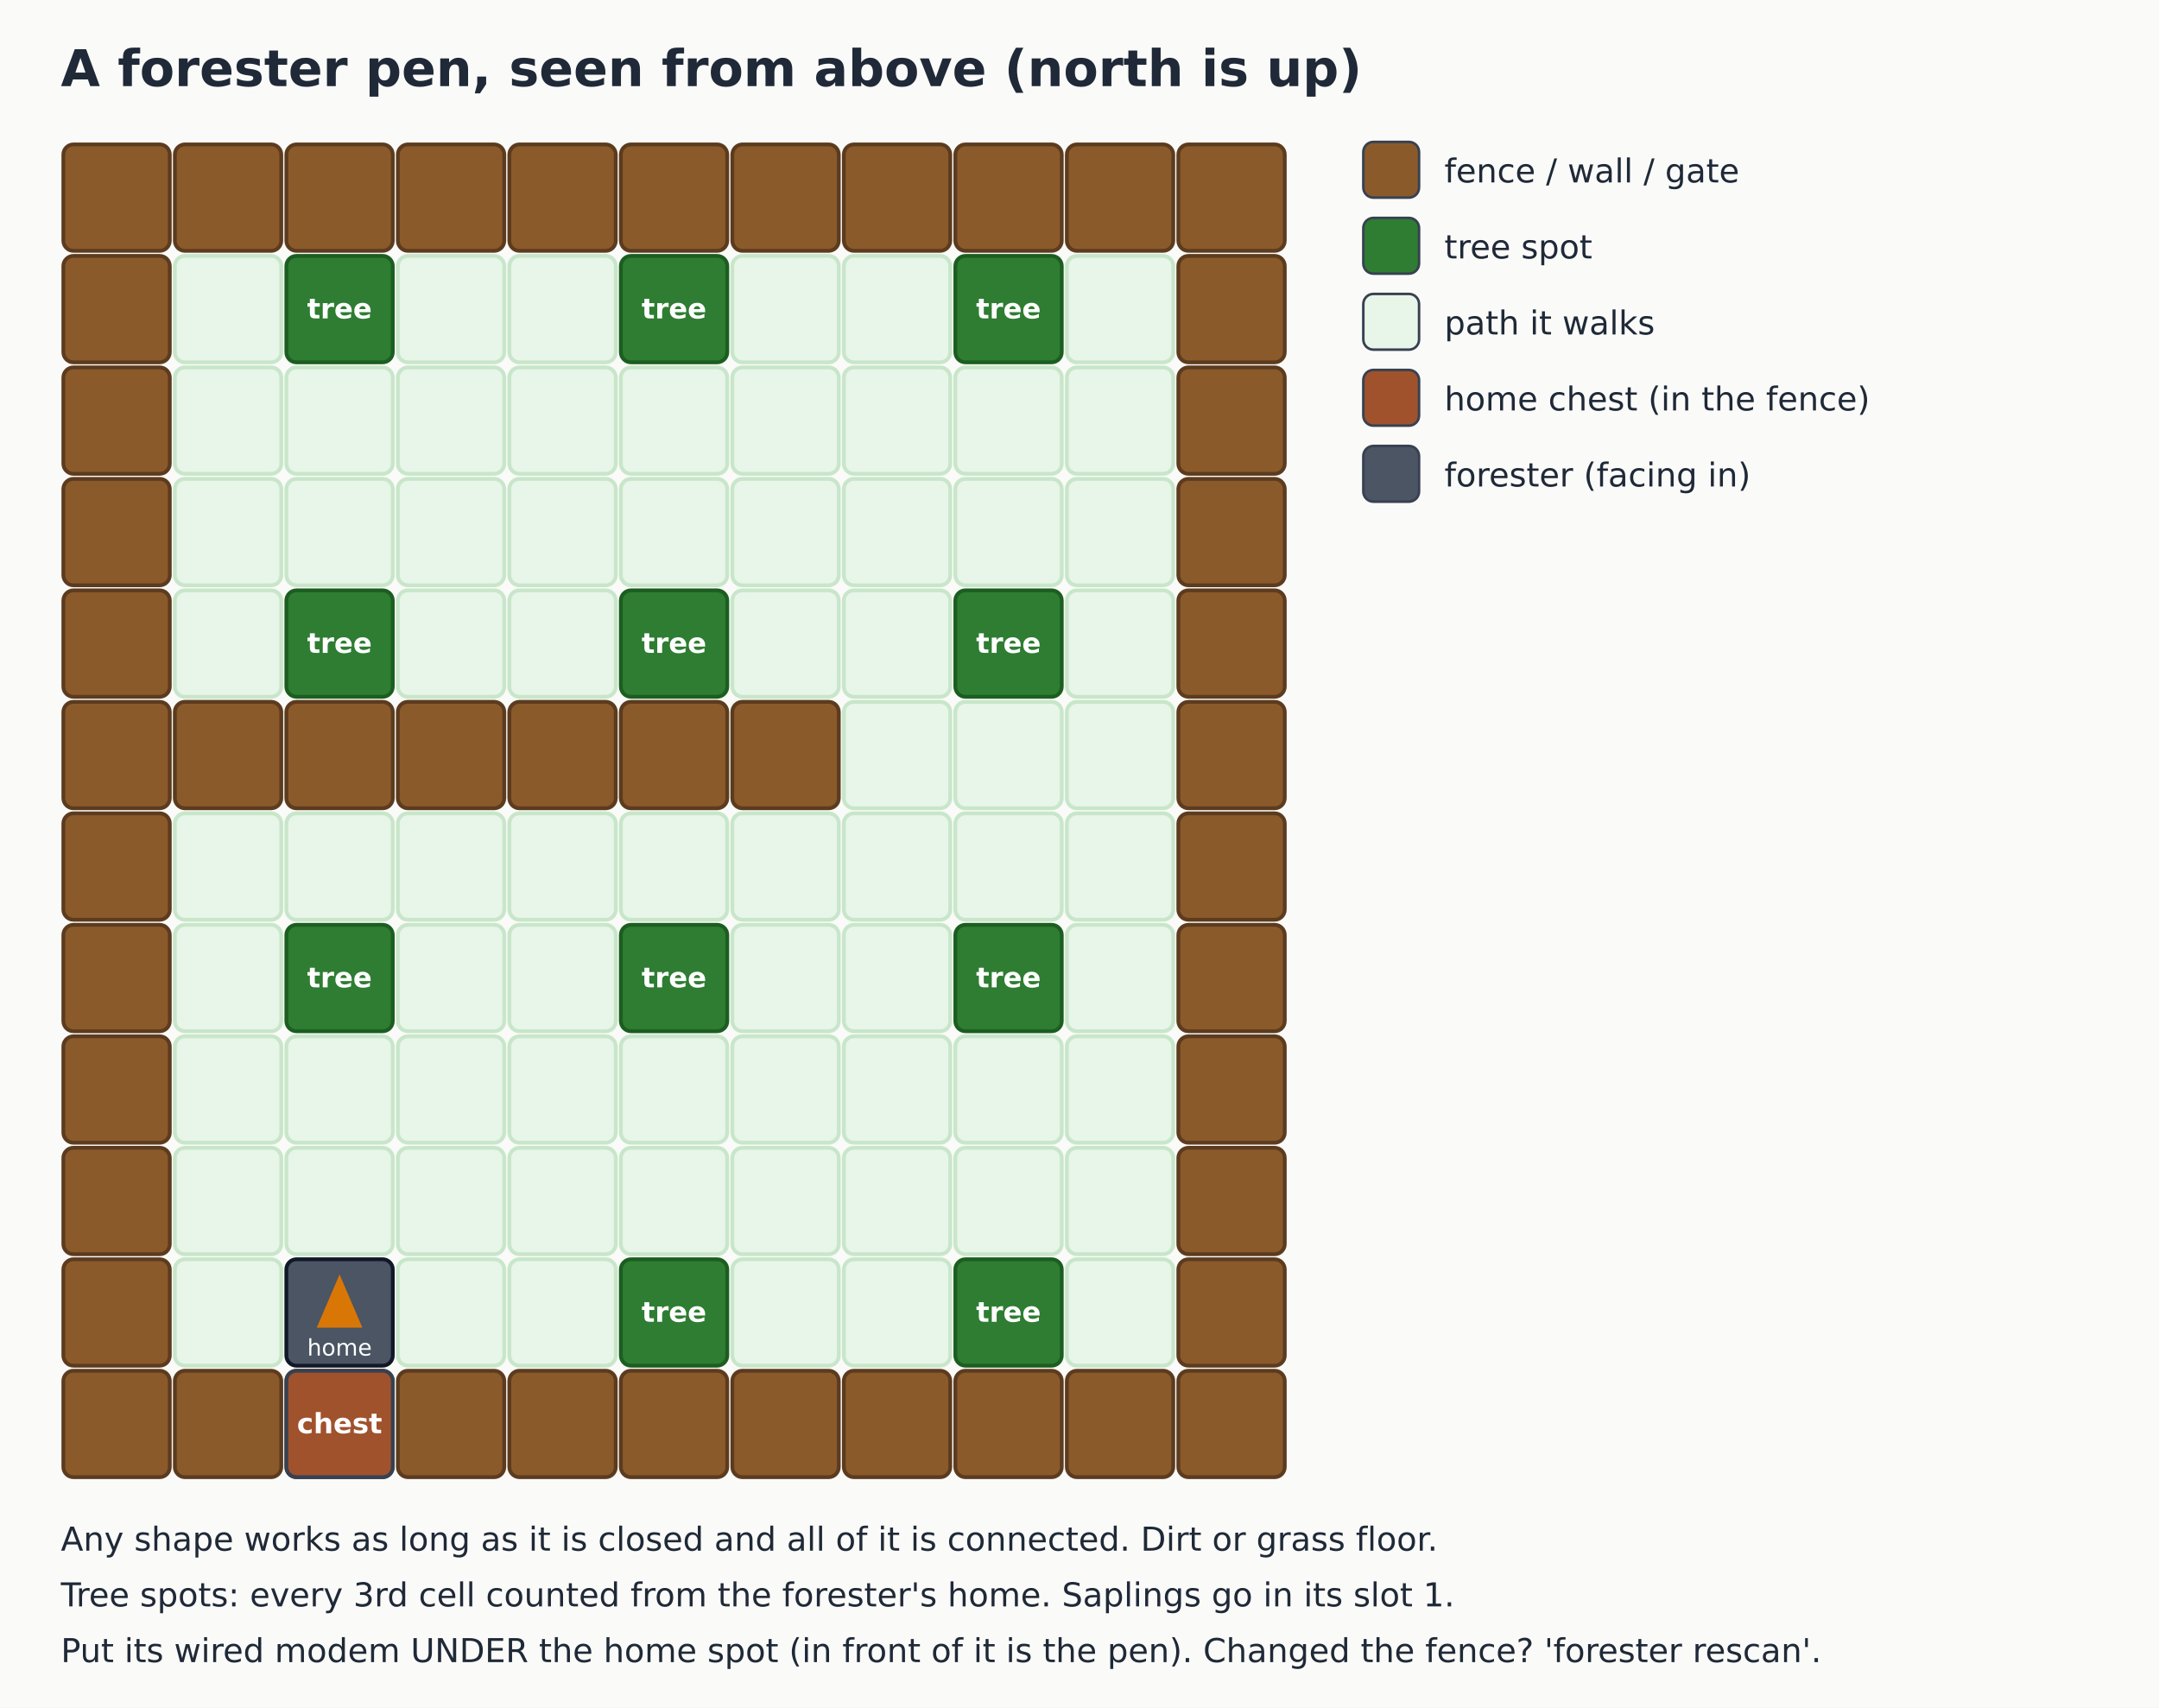
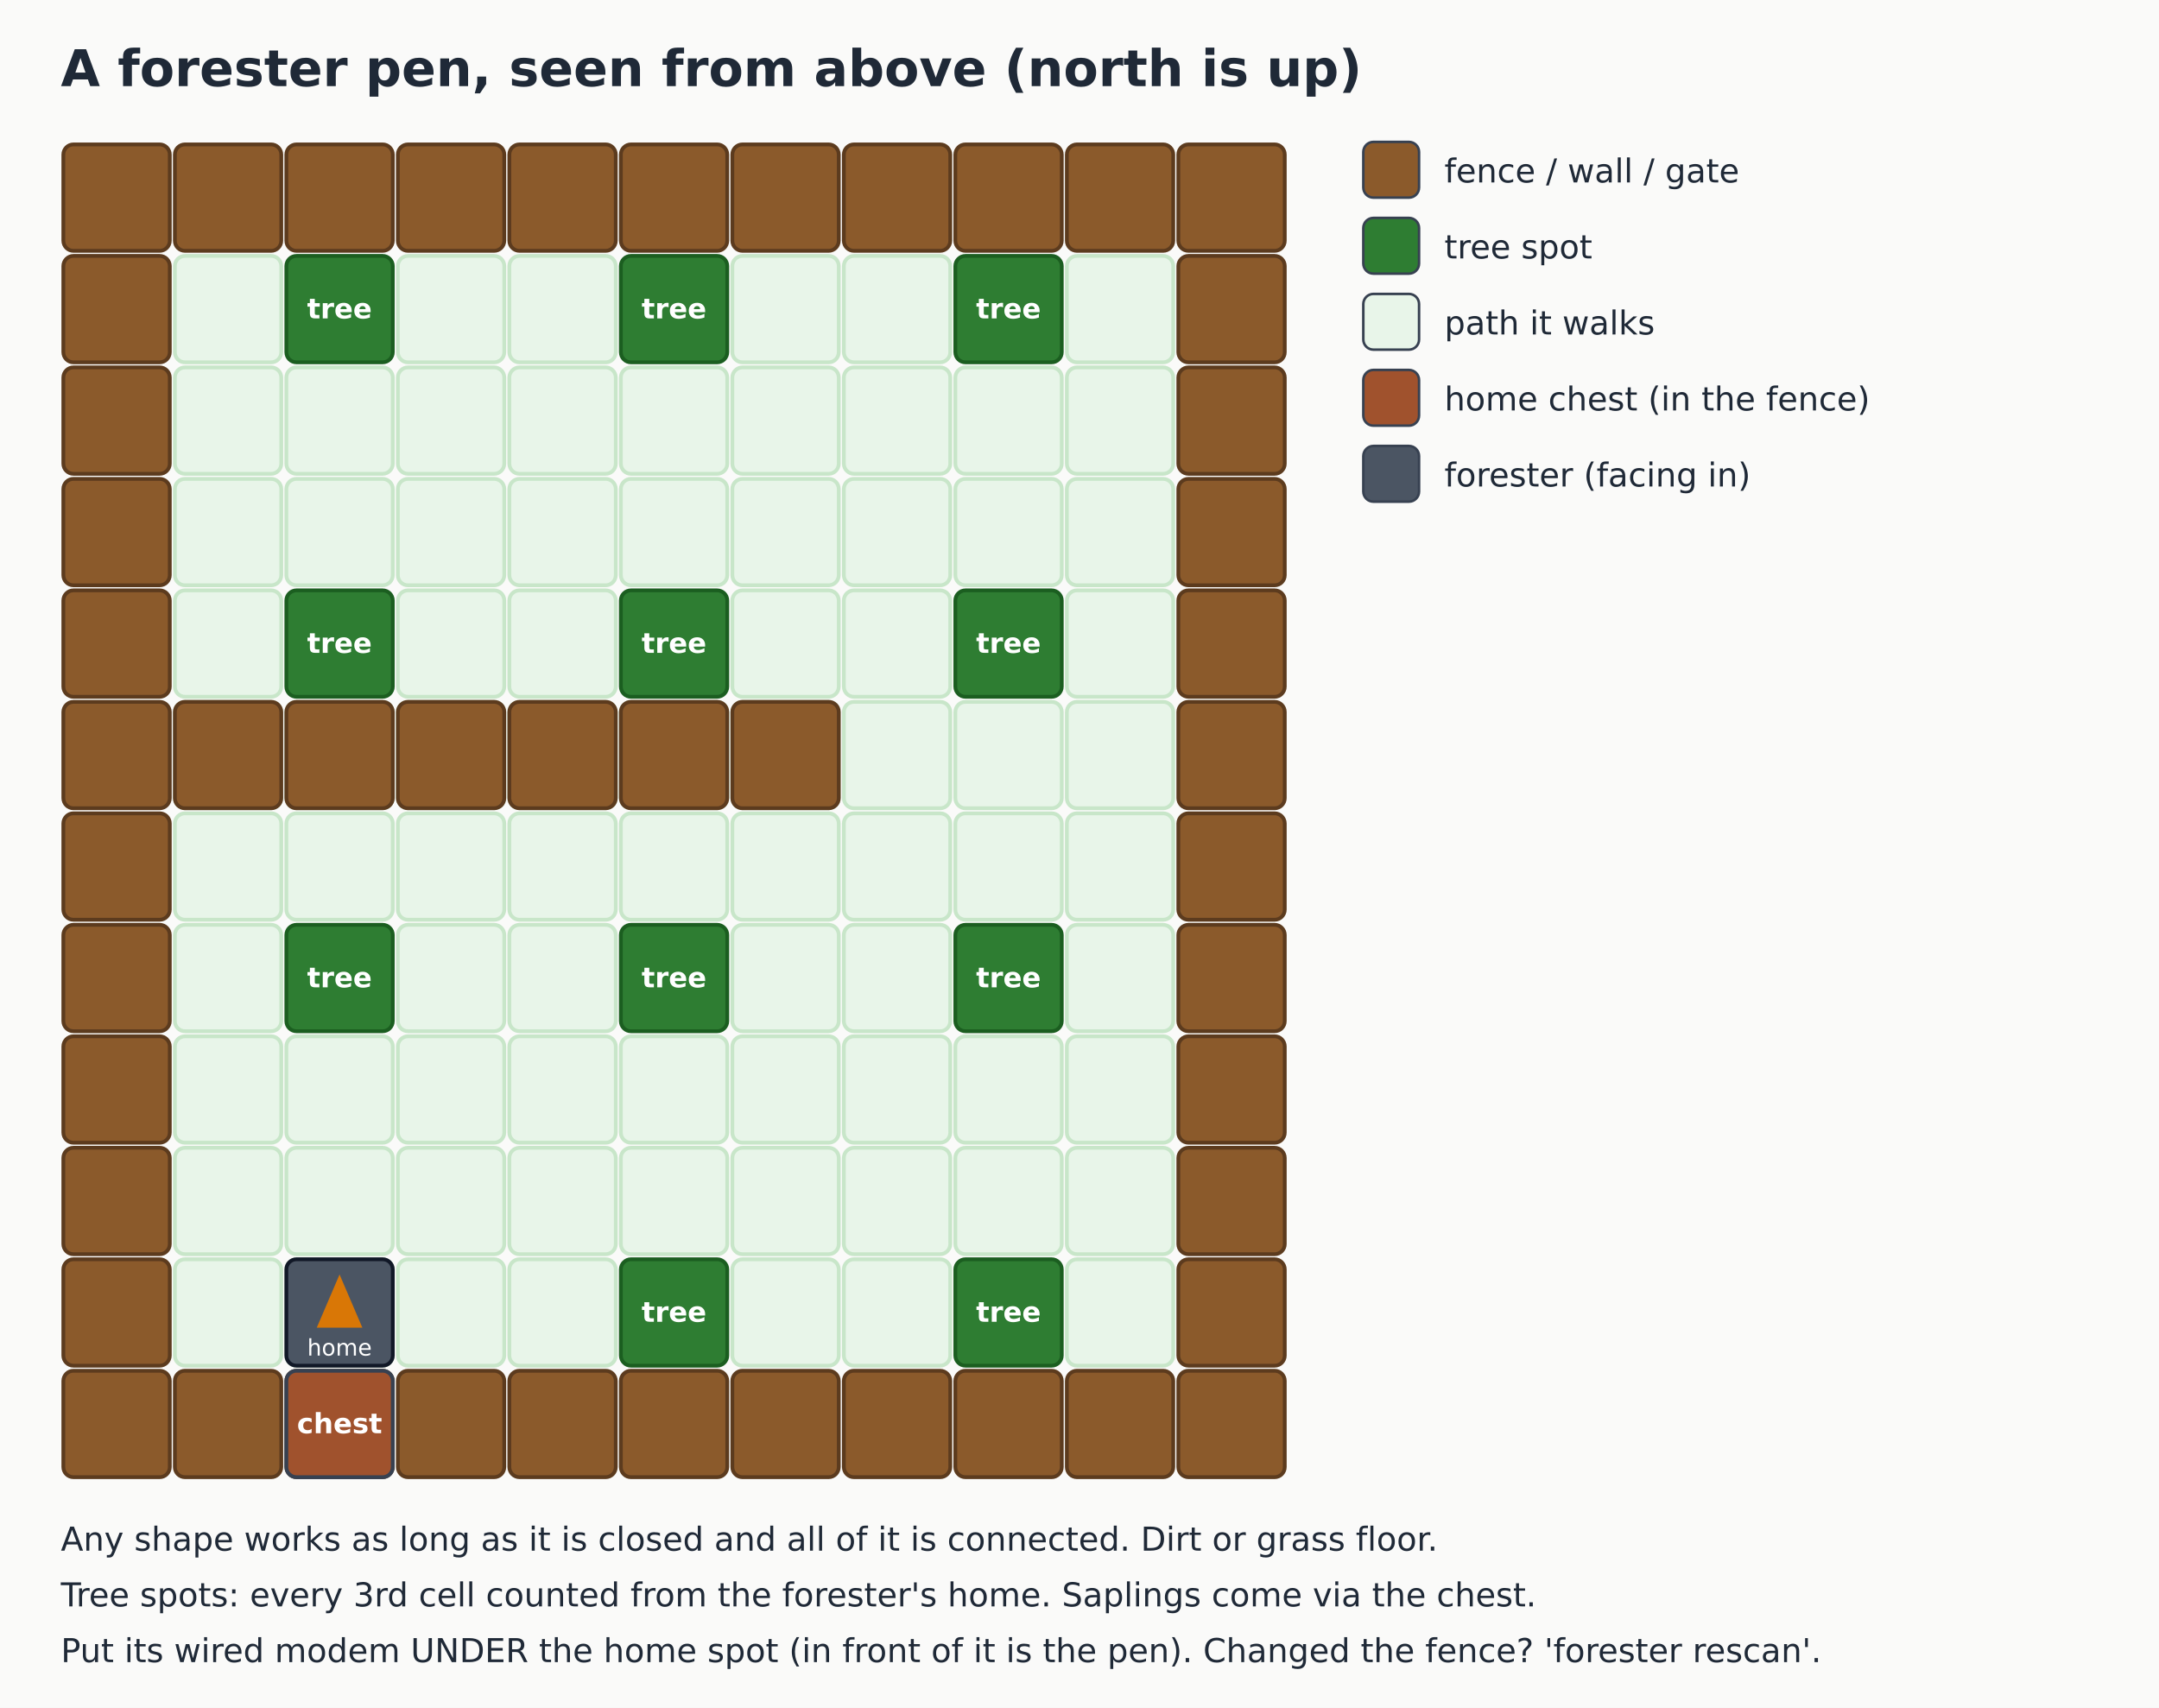
<svg xmlns="http://www.w3.org/2000/svg" width="852" height="674" viewBox="0 0 852 674" font-family="DejaVu Sans, Verdana, sans-serif">
  <defs>
    <marker id="head" markerWidth="10" markerHeight="10" refX="6" refY="3" orient="auto">
      <path d="M0,0 L6,3 L0,6 z" fill="#d97706" />
    </marker>
  </defs>
  <rect width="100%" height="100%" fill="#fafaf9" />
  <text x="24" y="34" font-size="20" font-weight="bold" fill="#1f2937">A forester pen, seen from above (north is up)</text>
  <rect x="25" y="57" width="42" height="42" rx="4" fill="#8b5a2b" stroke="#5c3b1e" stroke-width="1.5" />
  <rect x="25" y="101" width="42" height="42" rx="4" fill="#8b5a2b" stroke="#5c3b1e" stroke-width="1.5" />
  <rect x="25" y="145" width="42" height="42" rx="4" fill="#8b5a2b" stroke="#5c3b1e" stroke-width="1.5" />
  <rect x="25" y="189" width="42" height="42" rx="4" fill="#8b5a2b" stroke="#5c3b1e" stroke-width="1.5" />
  <rect x="25" y="233" width="42" height="42" rx="4" fill="#8b5a2b" stroke="#5c3b1e" stroke-width="1.5" />
  <rect x="25" y="277" width="42" height="42" rx="4" fill="#8b5a2b" stroke="#5c3b1e" stroke-width="1.5" />
  <rect x="25" y="321" width="42" height="42" rx="4" fill="#8b5a2b" stroke="#5c3b1e" stroke-width="1.5" />
  <rect x="25" y="365" width="42" height="42" rx="4" fill="#8b5a2b" stroke="#5c3b1e" stroke-width="1.5" />
  <rect x="25" y="409" width="42" height="42" rx="4" fill="#8b5a2b" stroke="#5c3b1e" stroke-width="1.5" />
  <rect x="25" y="453" width="42" height="42" rx="4" fill="#8b5a2b" stroke="#5c3b1e" stroke-width="1.5" />
  <rect x="25" y="497" width="42" height="42" rx="4" fill="#8b5a2b" stroke="#5c3b1e" stroke-width="1.5" />
  <rect x="25" y="541" width="42" height="42" rx="4" fill="#8b5a2b" stroke="#5c3b1e" stroke-width="1.5" />
  <rect x="69" y="57" width="42" height="42" rx="4" fill="#8b5a2b" stroke="#5c3b1e" stroke-width="1.5" />
  <rect x="69" y="101" width="42" height="42" rx="4" fill="#e8f5e9" stroke="#c8e6c9" stroke-width="1.5" />
  <rect x="69" y="145" width="42" height="42" rx="4" fill="#e8f5e9" stroke="#c8e6c9" stroke-width="1.5" />
  <rect x="69" y="189" width="42" height="42" rx="4" fill="#e8f5e9" stroke="#c8e6c9" stroke-width="1.5" />
  <rect x="69" y="233" width="42" height="42" rx="4" fill="#e8f5e9" stroke="#c8e6c9" stroke-width="1.5" />
  <rect x="69" y="277" width="42" height="42" rx="4" fill="#e8f5e9" stroke="#c8e6c9" stroke-width="1.5" />
  <rect x="69" y="321" width="42" height="42" rx="4" fill="#e8f5e9" stroke="#c8e6c9" stroke-width="1.5" />
  <rect x="69" y="365" width="42" height="42" rx="4" fill="#e8f5e9" stroke="#c8e6c9" stroke-width="1.5" />
  <rect x="69" y="409" width="42" height="42" rx="4" fill="#e8f5e9" stroke="#c8e6c9" stroke-width="1.5" />
  <rect x="69" y="453" width="42" height="42" rx="4" fill="#e8f5e9" stroke="#c8e6c9" stroke-width="1.5" />
  <rect x="69" y="497" width="42" height="42" rx="4" fill="#e8f5e9" stroke="#c8e6c9" stroke-width="1.5" />
  <rect x="69" y="541" width="42" height="42" rx="4" fill="#8b5a2b" stroke="#5c3b1e" stroke-width="1.5" />
  <rect x="113" y="57" width="42" height="42" rx="4" fill="#8b5a2b" stroke="#5c3b1e" stroke-width="1.5" />
  <rect x="113" y="101" width="42" height="42" rx="4" fill="#2e7d32" stroke="#1b5e20" stroke-width="1.5" />
  <text x="134.0" y="125.667" font-size="11.0" text-anchor="middle" font-weight="bold" fill="#fff">tree</text>
  <rect x="113" y="145" width="42" height="42" rx="4" fill="#e8f5e9" stroke="#c8e6c9" stroke-width="1.5" />
  <rect x="113" y="189" width="42" height="42" rx="4" fill="#e8f5e9" stroke="#c8e6c9" stroke-width="1.5" />
  <rect x="113" y="233" width="42" height="42" rx="4" fill="#2e7d32" stroke="#1b5e20" stroke-width="1.5" />
  <text x="134.0" y="257.667" font-size="11.0" text-anchor="middle" font-weight="bold" fill="#fff">tree</text>
  <rect x="113" y="277" width="42" height="42" rx="4" fill="#e8f5e9" stroke="#c8e6c9" stroke-width="1.5" />
  <rect x="113" y="321" width="42" height="42" rx="4" fill="#e8f5e9" stroke="#c8e6c9" stroke-width="1.5" />
  <rect x="113" y="365" width="42" height="42" rx="4" fill="#2e7d32" stroke="#1b5e20" stroke-width="1.5" />
  <text x="134.0" y="389.667" font-size="11.0" text-anchor="middle" font-weight="bold" fill="#fff">tree</text>
  <rect x="113" y="409" width="42" height="42" rx="4" fill="#e8f5e9" stroke="#c8e6c9" stroke-width="1.5" />
  <rect x="113" y="453" width="42" height="42" rx="4" fill="#e8f5e9" stroke="#c8e6c9" stroke-width="1.5" />
  <rect x="113" y="497" width="42" height="42" rx="4" fill="#e8f5e9" stroke="#c8e6c9" stroke-width="1.5" />
  <rect x="113" y="541" width="42" height="42" rx="4" fill="#8b5a2b" stroke="#5c3b1e" stroke-width="1.5" />
  <rect x="157" y="57" width="42" height="42" rx="4" fill="#8b5a2b" stroke="#5c3b1e" stroke-width="1.5" />
  <rect x="157" y="101" width="42" height="42" rx="4" fill="#e8f5e9" stroke="#c8e6c9" stroke-width="1.5" />
  <rect x="157" y="145" width="42" height="42" rx="4" fill="#e8f5e9" stroke="#c8e6c9" stroke-width="1.5" />
  <rect x="157" y="189" width="42" height="42" rx="4" fill="#e8f5e9" stroke="#c8e6c9" stroke-width="1.5" />
  <rect x="157" y="233" width="42" height="42" rx="4" fill="#e8f5e9" stroke="#c8e6c9" stroke-width="1.5" />
  <rect x="157" y="277" width="42" height="42" rx="4" fill="#e8f5e9" stroke="#c8e6c9" stroke-width="1.5" />
  <rect x="157" y="321" width="42" height="42" rx="4" fill="#e8f5e9" stroke="#c8e6c9" stroke-width="1.5" />
  <rect x="157" y="365" width="42" height="42" rx="4" fill="#e8f5e9" stroke="#c8e6c9" stroke-width="1.5" />
  <rect x="157" y="409" width="42" height="42" rx="4" fill="#e8f5e9" stroke="#c8e6c9" stroke-width="1.5" />
  <rect x="157" y="453" width="42" height="42" rx="4" fill="#e8f5e9" stroke="#c8e6c9" stroke-width="1.5" />
  <rect x="157" y="497" width="42" height="42" rx="4" fill="#e8f5e9" stroke="#c8e6c9" stroke-width="1.5" />
  <rect x="157" y="541" width="42" height="42" rx="4" fill="#8b5a2b" stroke="#5c3b1e" stroke-width="1.5" />
  <rect x="201" y="57" width="42" height="42" rx="4" fill="#8b5a2b" stroke="#5c3b1e" stroke-width="1.5" />
  <rect x="201" y="101" width="42" height="42" rx="4" fill="#e8f5e9" stroke="#c8e6c9" stroke-width="1.5" />
  <rect x="201" y="145" width="42" height="42" rx="4" fill="#e8f5e9" stroke="#c8e6c9" stroke-width="1.5" />
  <rect x="201" y="189" width="42" height="42" rx="4" fill="#e8f5e9" stroke="#c8e6c9" stroke-width="1.5" />
  <rect x="201" y="233" width="42" height="42" rx="4" fill="#e8f5e9" stroke="#c8e6c9" stroke-width="1.5" />
  <rect x="201" y="277" width="42" height="42" rx="4" fill="#e8f5e9" stroke="#c8e6c9" stroke-width="1.5" />
  <rect x="201" y="321" width="42" height="42" rx="4" fill="#e8f5e9" stroke="#c8e6c9" stroke-width="1.5" />
  <rect x="201" y="365" width="42" height="42" rx="4" fill="#e8f5e9" stroke="#c8e6c9" stroke-width="1.5" />
  <rect x="201" y="409" width="42" height="42" rx="4" fill="#e8f5e9" stroke="#c8e6c9" stroke-width="1.5" />
  <rect x="201" y="453" width="42" height="42" rx="4" fill="#e8f5e9" stroke="#c8e6c9" stroke-width="1.5" />
  <rect x="201" y="497" width="42" height="42" rx="4" fill="#e8f5e9" stroke="#c8e6c9" stroke-width="1.5" />
  <rect x="201" y="541" width="42" height="42" rx="4" fill="#8b5a2b" stroke="#5c3b1e" stroke-width="1.5" />
  <rect x="245" y="57" width="42" height="42" rx="4" fill="#8b5a2b" stroke="#5c3b1e" stroke-width="1.5" />
  <rect x="245" y="101" width="42" height="42" rx="4" fill="#2e7d32" stroke="#1b5e20" stroke-width="1.5" />
  <text x="266.0" y="125.667" font-size="11.0" text-anchor="middle" font-weight="bold" fill="#fff">tree</text>
  <rect x="245" y="145" width="42" height="42" rx="4" fill="#e8f5e9" stroke="#c8e6c9" stroke-width="1.5" />
  <rect x="245" y="189" width="42" height="42" rx="4" fill="#e8f5e9" stroke="#c8e6c9" stroke-width="1.5" />
  <rect x="245" y="233" width="42" height="42" rx="4" fill="#2e7d32" stroke="#1b5e20" stroke-width="1.5" />
  <text x="266.0" y="257.667" font-size="11.0" text-anchor="middle" font-weight="bold" fill="#fff">tree</text>
  <rect x="245" y="277" width="42" height="42" rx="4" fill="#e8f5e9" stroke="#c8e6c9" stroke-width="1.5" />
  <rect x="245" y="321" width="42" height="42" rx="4" fill="#e8f5e9" stroke="#c8e6c9" stroke-width="1.5" />
  <rect x="245" y="365" width="42" height="42" rx="4" fill="#2e7d32" stroke="#1b5e20" stroke-width="1.5" />
  <text x="266.0" y="389.667" font-size="11.0" text-anchor="middle" font-weight="bold" fill="#fff">tree</text>
  <rect x="245" y="409" width="42" height="42" rx="4" fill="#e8f5e9" stroke="#c8e6c9" stroke-width="1.5" />
  <rect x="245" y="453" width="42" height="42" rx="4" fill="#e8f5e9" stroke="#c8e6c9" stroke-width="1.5" />
  <rect x="245" y="497" width="42" height="42" rx="4" fill="#2e7d32" stroke="#1b5e20" stroke-width="1.5" />
  <text x="266.0" y="521.667" font-size="11.0" text-anchor="middle" font-weight="bold" fill="#fff">tree</text>
  <rect x="245" y="541" width="42" height="42" rx="4" fill="#8b5a2b" stroke="#5c3b1e" stroke-width="1.5" />
  <rect x="289" y="57" width="42" height="42" rx="4" fill="#8b5a2b" stroke="#5c3b1e" stroke-width="1.5" />
  <rect x="289" y="101" width="42" height="42" rx="4" fill="#e8f5e9" stroke="#c8e6c9" stroke-width="1.5" />
  <rect x="289" y="145" width="42" height="42" rx="4" fill="#e8f5e9" stroke="#c8e6c9" stroke-width="1.5" />
  <rect x="289" y="189" width="42" height="42" rx="4" fill="#e8f5e9" stroke="#c8e6c9" stroke-width="1.5" />
  <rect x="289" y="233" width="42" height="42" rx="4" fill="#e8f5e9" stroke="#c8e6c9" stroke-width="1.5" />
  <rect x="289" y="277" width="42" height="42" rx="4" fill="#e8f5e9" stroke="#c8e6c9" stroke-width="1.5" />
  <rect x="289" y="321" width="42" height="42" rx="4" fill="#e8f5e9" stroke="#c8e6c9" stroke-width="1.5" />
  <rect x="289" y="365" width="42" height="42" rx="4" fill="#e8f5e9" stroke="#c8e6c9" stroke-width="1.5" />
  <rect x="289" y="409" width="42" height="42" rx="4" fill="#e8f5e9" stroke="#c8e6c9" stroke-width="1.5" />
  <rect x="289" y="453" width="42" height="42" rx="4" fill="#e8f5e9" stroke="#c8e6c9" stroke-width="1.5" />
  <rect x="289" y="497" width="42" height="42" rx="4" fill="#e8f5e9" stroke="#c8e6c9" stroke-width="1.5" />
  <rect x="289" y="541" width="42" height="42" rx="4" fill="#8b5a2b" stroke="#5c3b1e" stroke-width="1.5" />
  <rect x="333" y="57" width="42" height="42" rx="4" fill="#8b5a2b" stroke="#5c3b1e" stroke-width="1.5" />
  <rect x="333" y="101" width="42" height="42" rx="4" fill="#e8f5e9" stroke="#c8e6c9" stroke-width="1.5" />
  <rect x="333" y="145" width="42" height="42" rx="4" fill="#e8f5e9" stroke="#c8e6c9" stroke-width="1.5" />
  <rect x="333" y="189" width="42" height="42" rx="4" fill="#e8f5e9" stroke="#c8e6c9" stroke-width="1.5" />
  <rect x="333" y="233" width="42" height="42" rx="4" fill="#e8f5e9" stroke="#c8e6c9" stroke-width="1.5" />
  <rect x="333" y="277" width="42" height="42" rx="4" fill="#e8f5e9" stroke="#c8e6c9" stroke-width="1.5" />
  <rect x="333" y="321" width="42" height="42" rx="4" fill="#e8f5e9" stroke="#c8e6c9" stroke-width="1.5" />
  <rect x="333" y="365" width="42" height="42" rx="4" fill="#e8f5e9" stroke="#c8e6c9" stroke-width="1.5" />
  <rect x="333" y="409" width="42" height="42" rx="4" fill="#e8f5e9" stroke="#c8e6c9" stroke-width="1.5" />
  <rect x="333" y="453" width="42" height="42" rx="4" fill="#e8f5e9" stroke="#c8e6c9" stroke-width="1.5" />
  <rect x="333" y="497" width="42" height="42" rx="4" fill="#e8f5e9" stroke="#c8e6c9" stroke-width="1.5" />
  <rect x="333" y="541" width="42" height="42" rx="4" fill="#8b5a2b" stroke="#5c3b1e" stroke-width="1.5" />
  <rect x="377" y="57" width="42" height="42" rx="4" fill="#8b5a2b" stroke="#5c3b1e" stroke-width="1.5" />
  <rect x="377" y="101" width="42" height="42" rx="4" fill="#2e7d32" stroke="#1b5e20" stroke-width="1.5" />
  <text x="398.0" y="125.667" font-size="11.0" text-anchor="middle" font-weight="bold" fill="#fff">tree</text>
  <rect x="377" y="145" width="42" height="42" rx="4" fill="#e8f5e9" stroke="#c8e6c9" stroke-width="1.5" />
  <rect x="377" y="189" width="42" height="42" rx="4" fill="#e8f5e9" stroke="#c8e6c9" stroke-width="1.5" />
  <rect x="377" y="233" width="42" height="42" rx="4" fill="#2e7d32" stroke="#1b5e20" stroke-width="1.5" />
  <text x="398.0" y="257.667" font-size="11.0" text-anchor="middle" font-weight="bold" fill="#fff">tree</text>
  <rect x="377" y="277" width="42" height="42" rx="4" fill="#e8f5e9" stroke="#c8e6c9" stroke-width="1.5" />
  <rect x="377" y="321" width="42" height="42" rx="4" fill="#e8f5e9" stroke="#c8e6c9" stroke-width="1.5" />
  <rect x="377" y="365" width="42" height="42" rx="4" fill="#2e7d32" stroke="#1b5e20" stroke-width="1.5" />
  <text x="398.0" y="389.667" font-size="11.0" text-anchor="middle" font-weight="bold" fill="#fff">tree</text>
  <rect x="377" y="409" width="42" height="42" rx="4" fill="#e8f5e9" stroke="#c8e6c9" stroke-width="1.5" />
  <rect x="377" y="453" width="42" height="42" rx="4" fill="#e8f5e9" stroke="#c8e6c9" stroke-width="1.5" />
  <rect x="377" y="497" width="42" height="42" rx="4" fill="#2e7d32" stroke="#1b5e20" stroke-width="1.5" />
  <text x="398.0" y="521.667" font-size="11.0" text-anchor="middle" font-weight="bold" fill="#fff">tree</text>
  <rect x="377" y="541" width="42" height="42" rx="4" fill="#8b5a2b" stroke="#5c3b1e" stroke-width="1.5" />
  <rect x="421" y="57" width="42" height="42" rx="4" fill="#8b5a2b" stroke="#5c3b1e" stroke-width="1.5" />
  <rect x="421" y="101" width="42" height="42" rx="4" fill="#e8f5e9" stroke="#c8e6c9" stroke-width="1.5" />
  <rect x="421" y="145" width="42" height="42" rx="4" fill="#e8f5e9" stroke="#c8e6c9" stroke-width="1.5" />
  <rect x="421" y="189" width="42" height="42" rx="4" fill="#e8f5e9" stroke="#c8e6c9" stroke-width="1.5" />
  <rect x="421" y="233" width="42" height="42" rx="4" fill="#e8f5e9" stroke="#c8e6c9" stroke-width="1.5" />
  <rect x="421" y="277" width="42" height="42" rx="4" fill="#e8f5e9" stroke="#c8e6c9" stroke-width="1.5" />
  <rect x="421" y="321" width="42" height="42" rx="4" fill="#e8f5e9" stroke="#c8e6c9" stroke-width="1.5" />
  <rect x="421" y="365" width="42" height="42" rx="4" fill="#e8f5e9" stroke="#c8e6c9" stroke-width="1.5" />
  <rect x="421" y="409" width="42" height="42" rx="4" fill="#e8f5e9" stroke="#c8e6c9" stroke-width="1.5" />
  <rect x="421" y="453" width="42" height="42" rx="4" fill="#e8f5e9" stroke="#c8e6c9" stroke-width="1.5" />
  <rect x="421" y="497" width="42" height="42" rx="4" fill="#e8f5e9" stroke="#c8e6c9" stroke-width="1.5" />
  <rect x="421" y="541" width="42" height="42" rx="4" fill="#8b5a2b" stroke="#5c3b1e" stroke-width="1.5" />
  <rect x="465" y="57" width="42" height="42" rx="4" fill="#8b5a2b" stroke="#5c3b1e" stroke-width="1.5" />
  <rect x="465" y="101" width="42" height="42" rx="4" fill="#8b5a2b" stroke="#5c3b1e" stroke-width="1.5" />
  <rect x="465" y="145" width="42" height="42" rx="4" fill="#8b5a2b" stroke="#5c3b1e" stroke-width="1.5" />
  <rect x="465" y="189" width="42" height="42" rx="4" fill="#8b5a2b" stroke="#5c3b1e" stroke-width="1.5" />
  <rect x="465" y="233" width="42" height="42" rx="4" fill="#8b5a2b" stroke="#5c3b1e" stroke-width="1.5" />
  <rect x="465" y="277" width="42" height="42" rx="4" fill="#8b5a2b" stroke="#5c3b1e" stroke-width="1.5" />
  <rect x="465" y="321" width="42" height="42" rx="4" fill="#8b5a2b" stroke="#5c3b1e" stroke-width="1.5" />
  <rect x="465" y="365" width="42" height="42" rx="4" fill="#8b5a2b" stroke="#5c3b1e" stroke-width="1.5" />
  <rect x="465" y="409" width="42" height="42" rx="4" fill="#8b5a2b" stroke="#5c3b1e" stroke-width="1.5" />
  <rect x="465" y="453" width="42" height="42" rx="4" fill="#8b5a2b" stroke="#5c3b1e" stroke-width="1.5" />
  <rect x="465" y="497" width="42" height="42" rx="4" fill="#8b5a2b" stroke="#5c3b1e" stroke-width="1.5" />
  <rect x="465" y="541" width="42" height="42" rx="4" fill="#8b5a2b" stroke="#5c3b1e" stroke-width="1.5" />
  <rect x="69" y="277" width="42" height="42" rx="4" fill="#8b5a2b" stroke="#5c3b1e" stroke-width="1.5" />
  <rect x="113" y="277" width="42" height="42" rx="4" fill="#8b5a2b" stroke="#5c3b1e" stroke-width="1.5" />
  <rect x="157" y="277" width="42" height="42" rx="4" fill="#8b5a2b" stroke="#5c3b1e" stroke-width="1.5" />
  <rect x="201" y="277" width="42" height="42" rx="4" fill="#8b5a2b" stroke="#5c3b1e" stroke-width="1.5" />
  <rect x="245" y="277" width="42" height="42" rx="4" fill="#8b5a2b" stroke="#5c3b1e" stroke-width="1.5" />
  <rect x="289" y="277" width="42" height="42" rx="4" fill="#8b5a2b" stroke="#5c3b1e" stroke-width="1.5" />
  <rect x="113" y="541" width="42" height="42" rx="4" fill="#a0522d" stroke="#374151" stroke-width="1.5" />
  <text x="134.0" y="565.667" font-size="11.0" text-anchor="middle" font-weight="bold" fill="#fff">chest</text>
  <rect x="113" y="497" width="42" height="42" rx="4" fill="#4b5563" stroke="#111827" stroke-width="1.5" />
  <polygon points="134.0,503.0 143.0,524.0 125.0,524.0" fill="#d97706" />
  <text x="134.0" y="535" font-size="9" text-anchor="middle" fill="#fff">home</text>
  <rect x="538" y="56" width="22" height="22" rx="4" fill="#8b5a2b" stroke="#374151" />
  <text x="570" y="72" font-size="13" fill="#1f2937">fence / wall / gate</text>
  <rect x="538" y="86" width="22" height="22" rx="4" fill="#2e7d32" stroke="#374151" />
  <text x="570" y="102" font-size="13" fill="#1f2937">tree spot</text>
  <rect x="538" y="116" width="22" height="22" rx="4" fill="#e8f5e9" stroke="#374151" />
  <text x="570" y="132" font-size="13" fill="#1f2937">path it walks</text>
  <rect x="538" y="146" width="22" height="22" rx="4" fill="#a0522d" stroke="#374151" />
  <text x="570" y="162" font-size="13" fill="#1f2937">home chest (in the fence)</text>
  <rect x="538" y="176" width="22" height="22" rx="4" fill="#4b5563" stroke="#374151" />
  <text x="570" y="192" font-size="13" fill="#1f2937">forester (facing in)</text>
  <text x="24" y="612" font-size="13" fill="#1f2937">Any shape works as long as it is closed and all of it is connected. Dirt or grass floor.</text>
-   <text x="24" y="634" font-size="13" fill="#1f2937">Tree spots: every 3rd cell counted from the forester's home. Saplings go in its slot 1.</text>
+   <text x="24" y="634" font-size="13" fill="#1f2937">Tree spots: every 3rd cell counted from the forester's home. Saplings come via the chest.</text>
  <text x="24" y="656" font-size="13" fill="#1f2937">Put its wired modem UNDER the home spot (in front of it is the pen). Changed the fence? 'forester rescan'.</text>
</svg>
